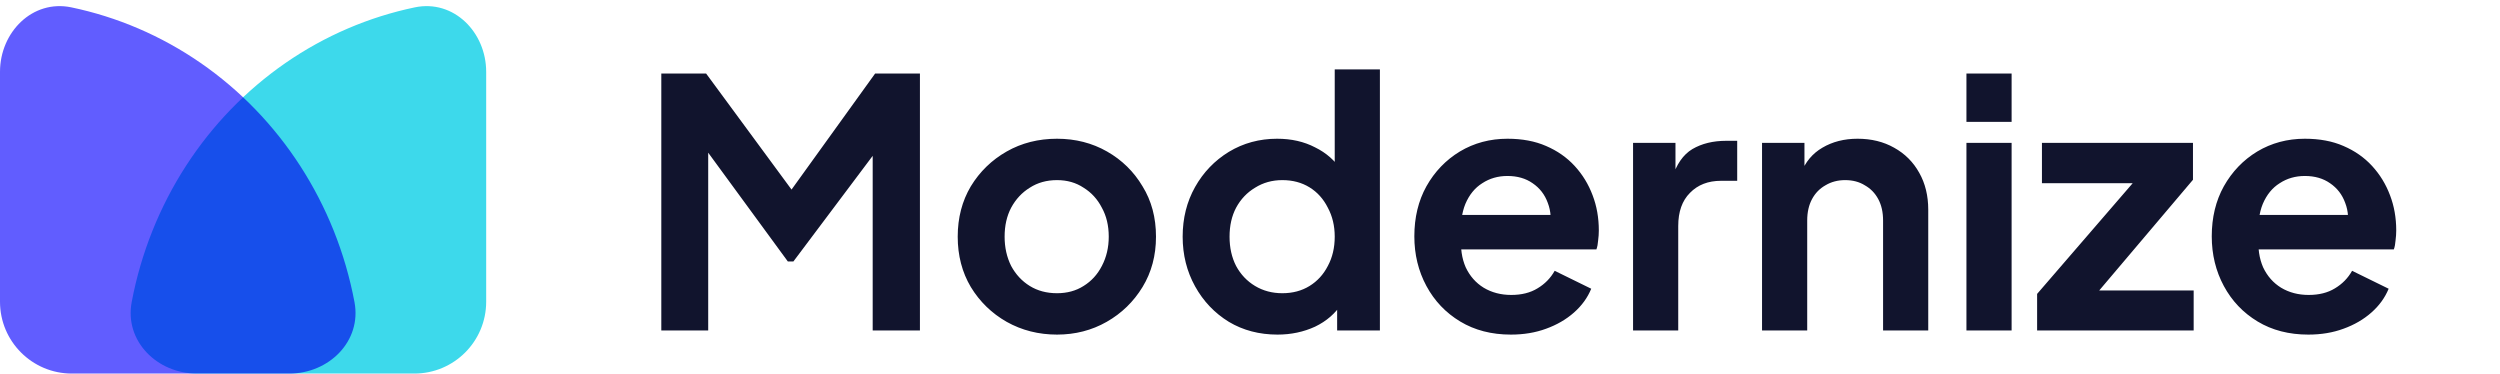
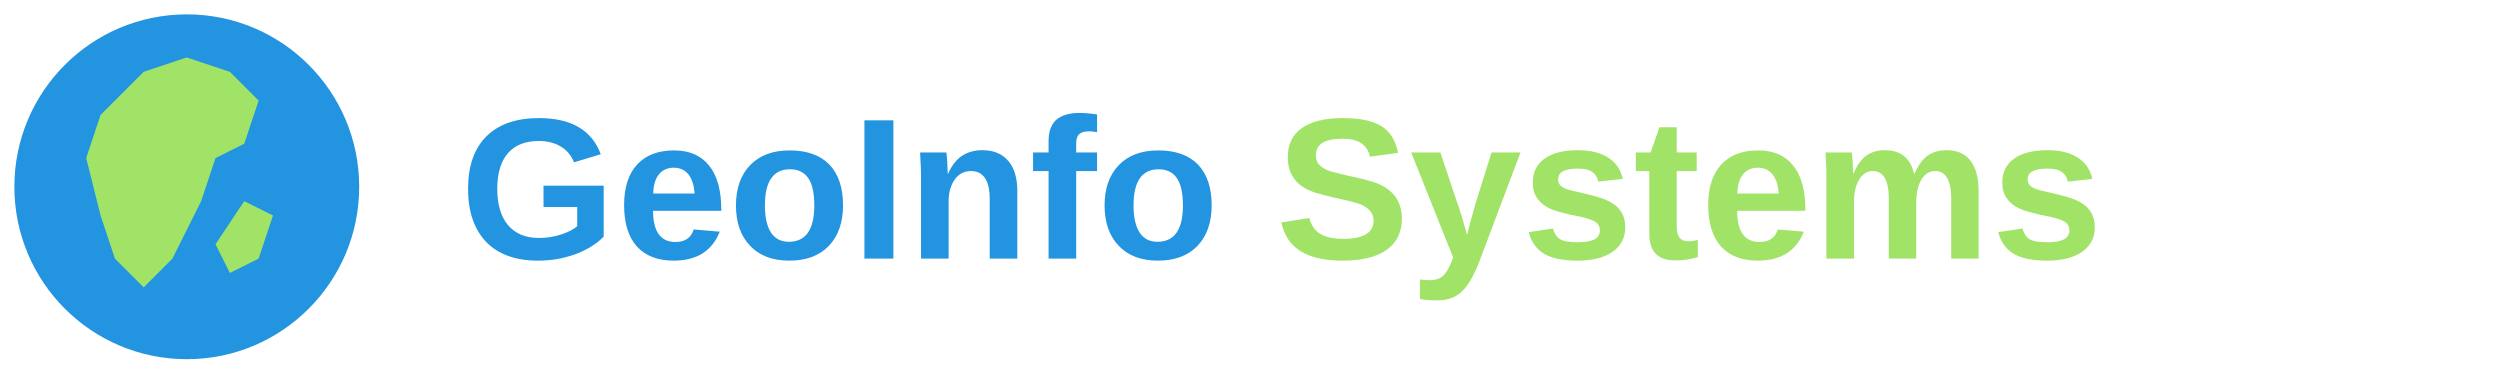
<svg xmlns="http://www.w3.org/2000/svg" width="174" height="26" viewBox="0 0 174 26" fill="none">
-   <path d="M46.027 23V5.12H49.147L55.843 14.216H54.355L60.907 5.12H64.027V23H60.739V8.84L62.011 9.152L55.219 18.2H54.835L48.211 9.152L49.291 8.84V23H46.027ZM73.569 23.288C72.289 23.288 71.121 22.992 70.065 22.4C69.025 21.808 68.193 21 67.569 19.976C66.961 18.952 66.657 17.784 66.657 16.472C66.657 15.16 66.961 13.992 67.569 12.968C68.193 11.944 69.025 11.136 70.065 10.544C71.105 9.952 72.273 9.656 73.569 9.656C74.849 9.656 76.009 9.952 77.049 10.544C78.089 11.136 78.913 11.944 79.521 12.968C80.145 13.976 80.457 15.144 80.457 16.472C80.457 17.784 80.145 18.952 79.521 19.976C78.897 21 78.065 21.808 77.025 22.4C75.985 22.992 74.833 23.288 73.569 23.288ZM73.569 20.408C74.273 20.408 74.889 20.24 75.417 19.904C75.961 19.568 76.385 19.104 76.689 18.512C77.009 17.904 77.169 17.224 77.169 16.472C77.169 15.704 77.009 15.032 76.689 14.456C76.385 13.864 75.961 13.4 75.417 13.064C74.889 12.712 74.273 12.536 73.569 12.536C72.849 12.536 72.217 12.712 71.673 13.064C71.129 13.4 70.697 13.864 70.377 14.456C70.073 15.032 69.921 15.704 69.921 16.472C69.921 17.224 70.073 17.904 70.377 18.512C70.697 19.104 71.129 19.568 71.673 19.904C72.217 20.24 72.849 20.408 73.569 20.408ZM88.913 23.288C87.649 23.288 86.521 22.992 85.529 22.4C84.537 21.792 83.753 20.968 83.177 19.928C82.601 18.888 82.313 17.736 82.313 16.472C82.313 15.192 82.601 14.04 83.177 13.016C83.753 11.992 84.537 11.176 85.529 10.568C86.537 9.96 87.657 9.656 88.889 9.656C89.881 9.656 90.761 9.856 91.529 10.256C92.313 10.64 92.929 11.184 93.377 11.888L92.897 12.536V4.832H96.041V23H93.065V20.48L93.401 21.104C92.953 21.808 92.329 22.352 91.529 22.736C90.729 23.104 89.857 23.288 88.913 23.288ZM89.249 20.408C89.969 20.408 90.601 20.24 91.145 19.904C91.689 19.568 92.113 19.104 92.417 18.512C92.737 17.92 92.897 17.24 92.897 16.472C92.897 15.72 92.737 15.048 92.417 14.456C92.113 13.848 91.689 13.376 91.145 13.04C90.601 12.704 89.969 12.536 89.249 12.536C88.545 12.536 87.913 12.712 87.353 13.064C86.793 13.4 86.353 13.864 86.033 14.456C85.729 15.032 85.577 15.704 85.577 16.472C85.577 17.24 85.729 17.92 86.033 18.512C86.353 19.104 86.793 19.568 87.353 19.904C87.913 20.24 88.545 20.408 89.249 20.408ZM105.158 23.288C103.814 23.288 102.638 22.984 101.63 22.376C100.622 21.768 99.838 20.944 99.278 19.904C98.718 18.864 98.438 17.712 98.438 16.448C98.438 15.136 98.718 13.976 99.278 12.968C99.854 11.944 100.63 11.136 101.606 10.544C102.598 9.952 103.702 9.656 104.918 9.656C105.942 9.656 106.838 9.824 107.606 10.16C108.39 10.496 109.054 10.96 109.598 11.552C110.142 12.144 110.558 12.824 110.846 13.592C111.134 14.344 111.278 15.16 111.278 16.04C111.278 16.264 111.262 16.496 111.23 16.736C111.214 16.976 111.174 17.184 111.11 17.36H101.03V14.96H109.334L107.846 16.088C107.99 15.352 107.95 14.696 107.726 14.12C107.518 13.544 107.166 13.088 106.67 12.752C106.19 12.416 105.606 12.248 104.918 12.248C104.262 12.248 103.678 12.416 103.166 12.752C102.654 13.072 102.262 13.552 101.99 14.192C101.734 14.816 101.638 15.576 101.702 16.472C101.638 17.272 101.742 17.984 102.014 18.608C102.302 19.216 102.718 19.688 103.262 20.024C103.822 20.36 104.462 20.528 105.182 20.528C105.902 20.528 106.51 20.376 107.006 20.072C107.518 19.768 107.918 19.36 108.206 18.848L110.75 20.096C110.494 20.72 110.094 21.272 109.55 21.752C109.006 22.232 108.358 22.608 107.606 22.88C106.87 23.152 106.054 23.288 105.158 23.288ZM113.661 23V9.944H116.613V12.848L116.373 12.416C116.677 11.44 117.149 10.76 117.789 10.376C118.445 9.992 119.229 9.8 120.141 9.8H120.909V12.584H119.781C118.885 12.584 118.165 12.864 117.621 13.424C117.077 13.968 116.805 14.736 116.805 15.728V23H113.661ZM122.638 23V9.944H125.59V12.512L125.35 12.056C125.654 11.272 126.15 10.68 126.838 10.28C127.542 9.864 128.358 9.656 129.286 9.656C130.246 9.656 131.094 9.864 131.83 10.28C132.582 10.696 133.166 11.28 133.582 12.032C133.998 12.768 134.206 13.624 134.206 14.6V23H131.062V15.344C131.062 14.768 130.95 14.272 130.726 13.856C130.502 13.44 130.19 13.12 129.79 12.896C129.406 12.656 128.95 12.536 128.422 12.536C127.91 12.536 127.454 12.656 127.054 12.896C126.654 13.12 126.342 13.44 126.118 13.856C125.894 14.272 125.782 14.768 125.782 15.344V23H122.638ZM136.864 23V9.944H140.008V23H136.864ZM136.864 8.48V5.12H140.008V8.48H136.864ZM141.783 23V20.456L149.367 11.672L149.847 12.752H142.119V9.944H152.631V12.512L145.191 21.296L144.711 20.216H152.679V23H141.783ZM160.658 23.288C159.314 23.288 158.138 22.984 157.13 22.376C156.122 21.768 155.338 20.944 154.778 19.904C154.218 18.864 153.938 17.712 153.938 16.448C153.938 15.136 154.218 13.976 154.778 12.968C155.354 11.944 156.13 11.136 157.106 10.544C158.098 9.952 159.202 9.656 160.418 9.656C161.442 9.656 162.338 9.824 163.106 10.16C163.89 10.496 164.554 10.96 165.098 11.552C165.642 12.144 166.058 12.824 166.346 13.592C166.634 14.344 166.778 15.16 166.778 16.04C166.778 16.264 166.762 16.496 166.73 16.736C166.714 16.976 166.674 17.184 166.61 17.36H156.53V14.96H164.834L163.346 16.088C163.49 15.352 163.45 14.696 163.226 14.12C163.018 13.544 162.666 13.088 162.17 12.752C161.69 12.416 161.106 12.248 160.418 12.248C159.762 12.248 159.178 12.416 158.666 12.752C158.154 13.072 157.762 13.552 157.49 14.192C157.234 14.816 157.138 15.576 157.202 16.472C157.138 17.272 157.242 17.984 157.514 18.608C157.802 19.216 158.218 19.688 158.762 20.024C159.322 20.36 159.962 20.528 160.682 20.528C161.402 20.528 162.01 20.376 162.506 20.072C163.018 19.768 163.418 19.36 163.706 18.848L166.25 20.096C165.994 20.72 165.594 21.272 165.05 21.752C164.506 22.232 163.858 22.608 163.106 22.88C162.37 23.152 161.554 23.288 160.658 23.288Z" fill="#11142D" />
-   <path d="M20.137 26C22.898 26 25.184 23.742 24.673 21.029C24.353 19.327 23.868 17.659 23.224 16.05C21.96 12.896 20.109 10.03 17.774 7.615C15.44 5.201 12.669 3.286 9.619 1.979C8.114 1.334 6.555 0.844 4.965 0.512C2.262 -0.051 0 2.239 0 5V21C0 23.761 2.239 26 5 26H20.137Z" fill="#615DFF" />
-   <g style="mix-blend-mode:multiply">
-     <path d="M13.701 26C10.94 26 8.654 23.742 9.165 21.029C9.485 19.327 9.97 17.659 10.615 16.05C11.878 12.896 13.729 10.03 16.064 7.615C18.398 5.201 21.169 3.286 24.219 1.979C25.724 1.334 27.283 0.844 28.873 0.512C31.577 -0.051 33.838 2.239 33.838 5V21C33.838 23.761 31.6 26 28.838 26H13.701Z" fill="#3DD9EB" />
-   </g>
+   <circle cx="13" cy="13" r="12" fill="#2394E0" />
+   <path d="M10 5                    L13 4                    L16 5                    L18 7                    L17 10                    L15 11                    L14 14                    L12 18                    L10 20                    L8 18                    L7 15                    L6 11                    L7 8                    Z" fill="#A1E367" />
+   <path d="M17 14                    L19 15                    L18 18                    L16 19                    L15 17                    Z" fill="#A1E367" />
+   <text x="32" y="18" font-family="Arial, Helvetica, sans-serif" font-size="14" font-weight="700">
+     <tspan fill="#2394E0">GeoInfo</tspan>
+     <tspan fill="#A1E367">Systems</tspan>
+   </text>
</svg>
